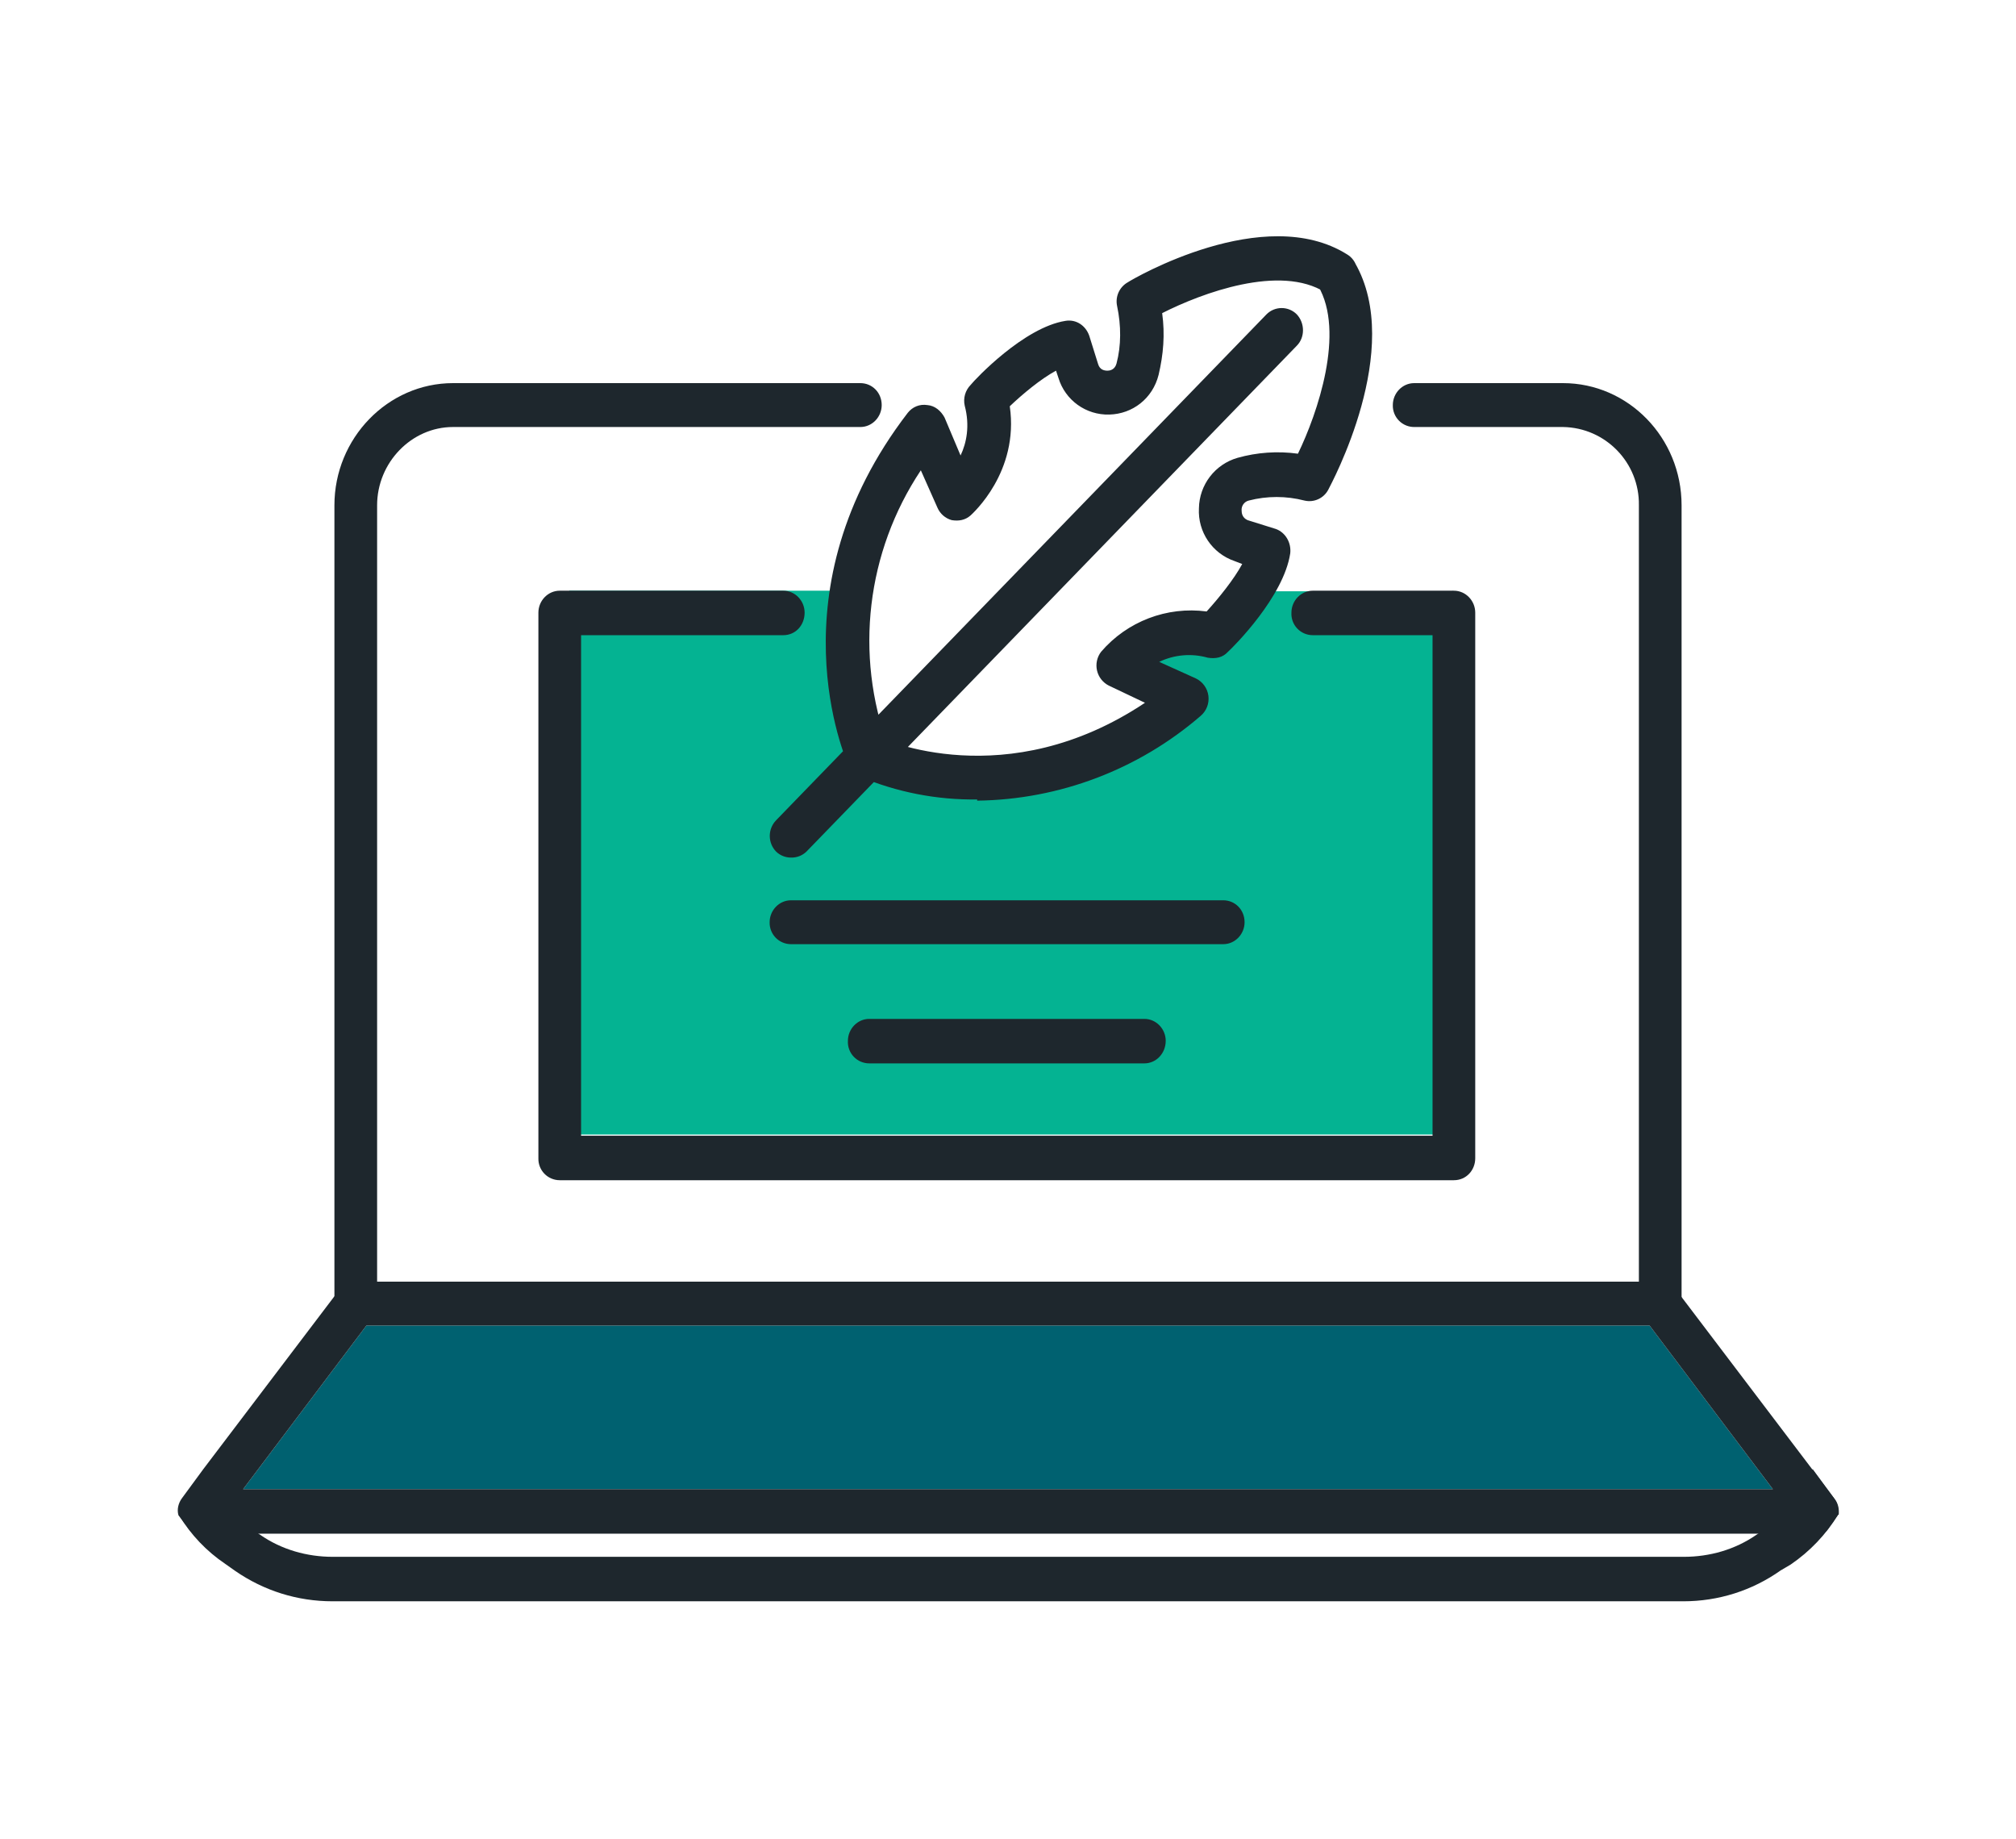
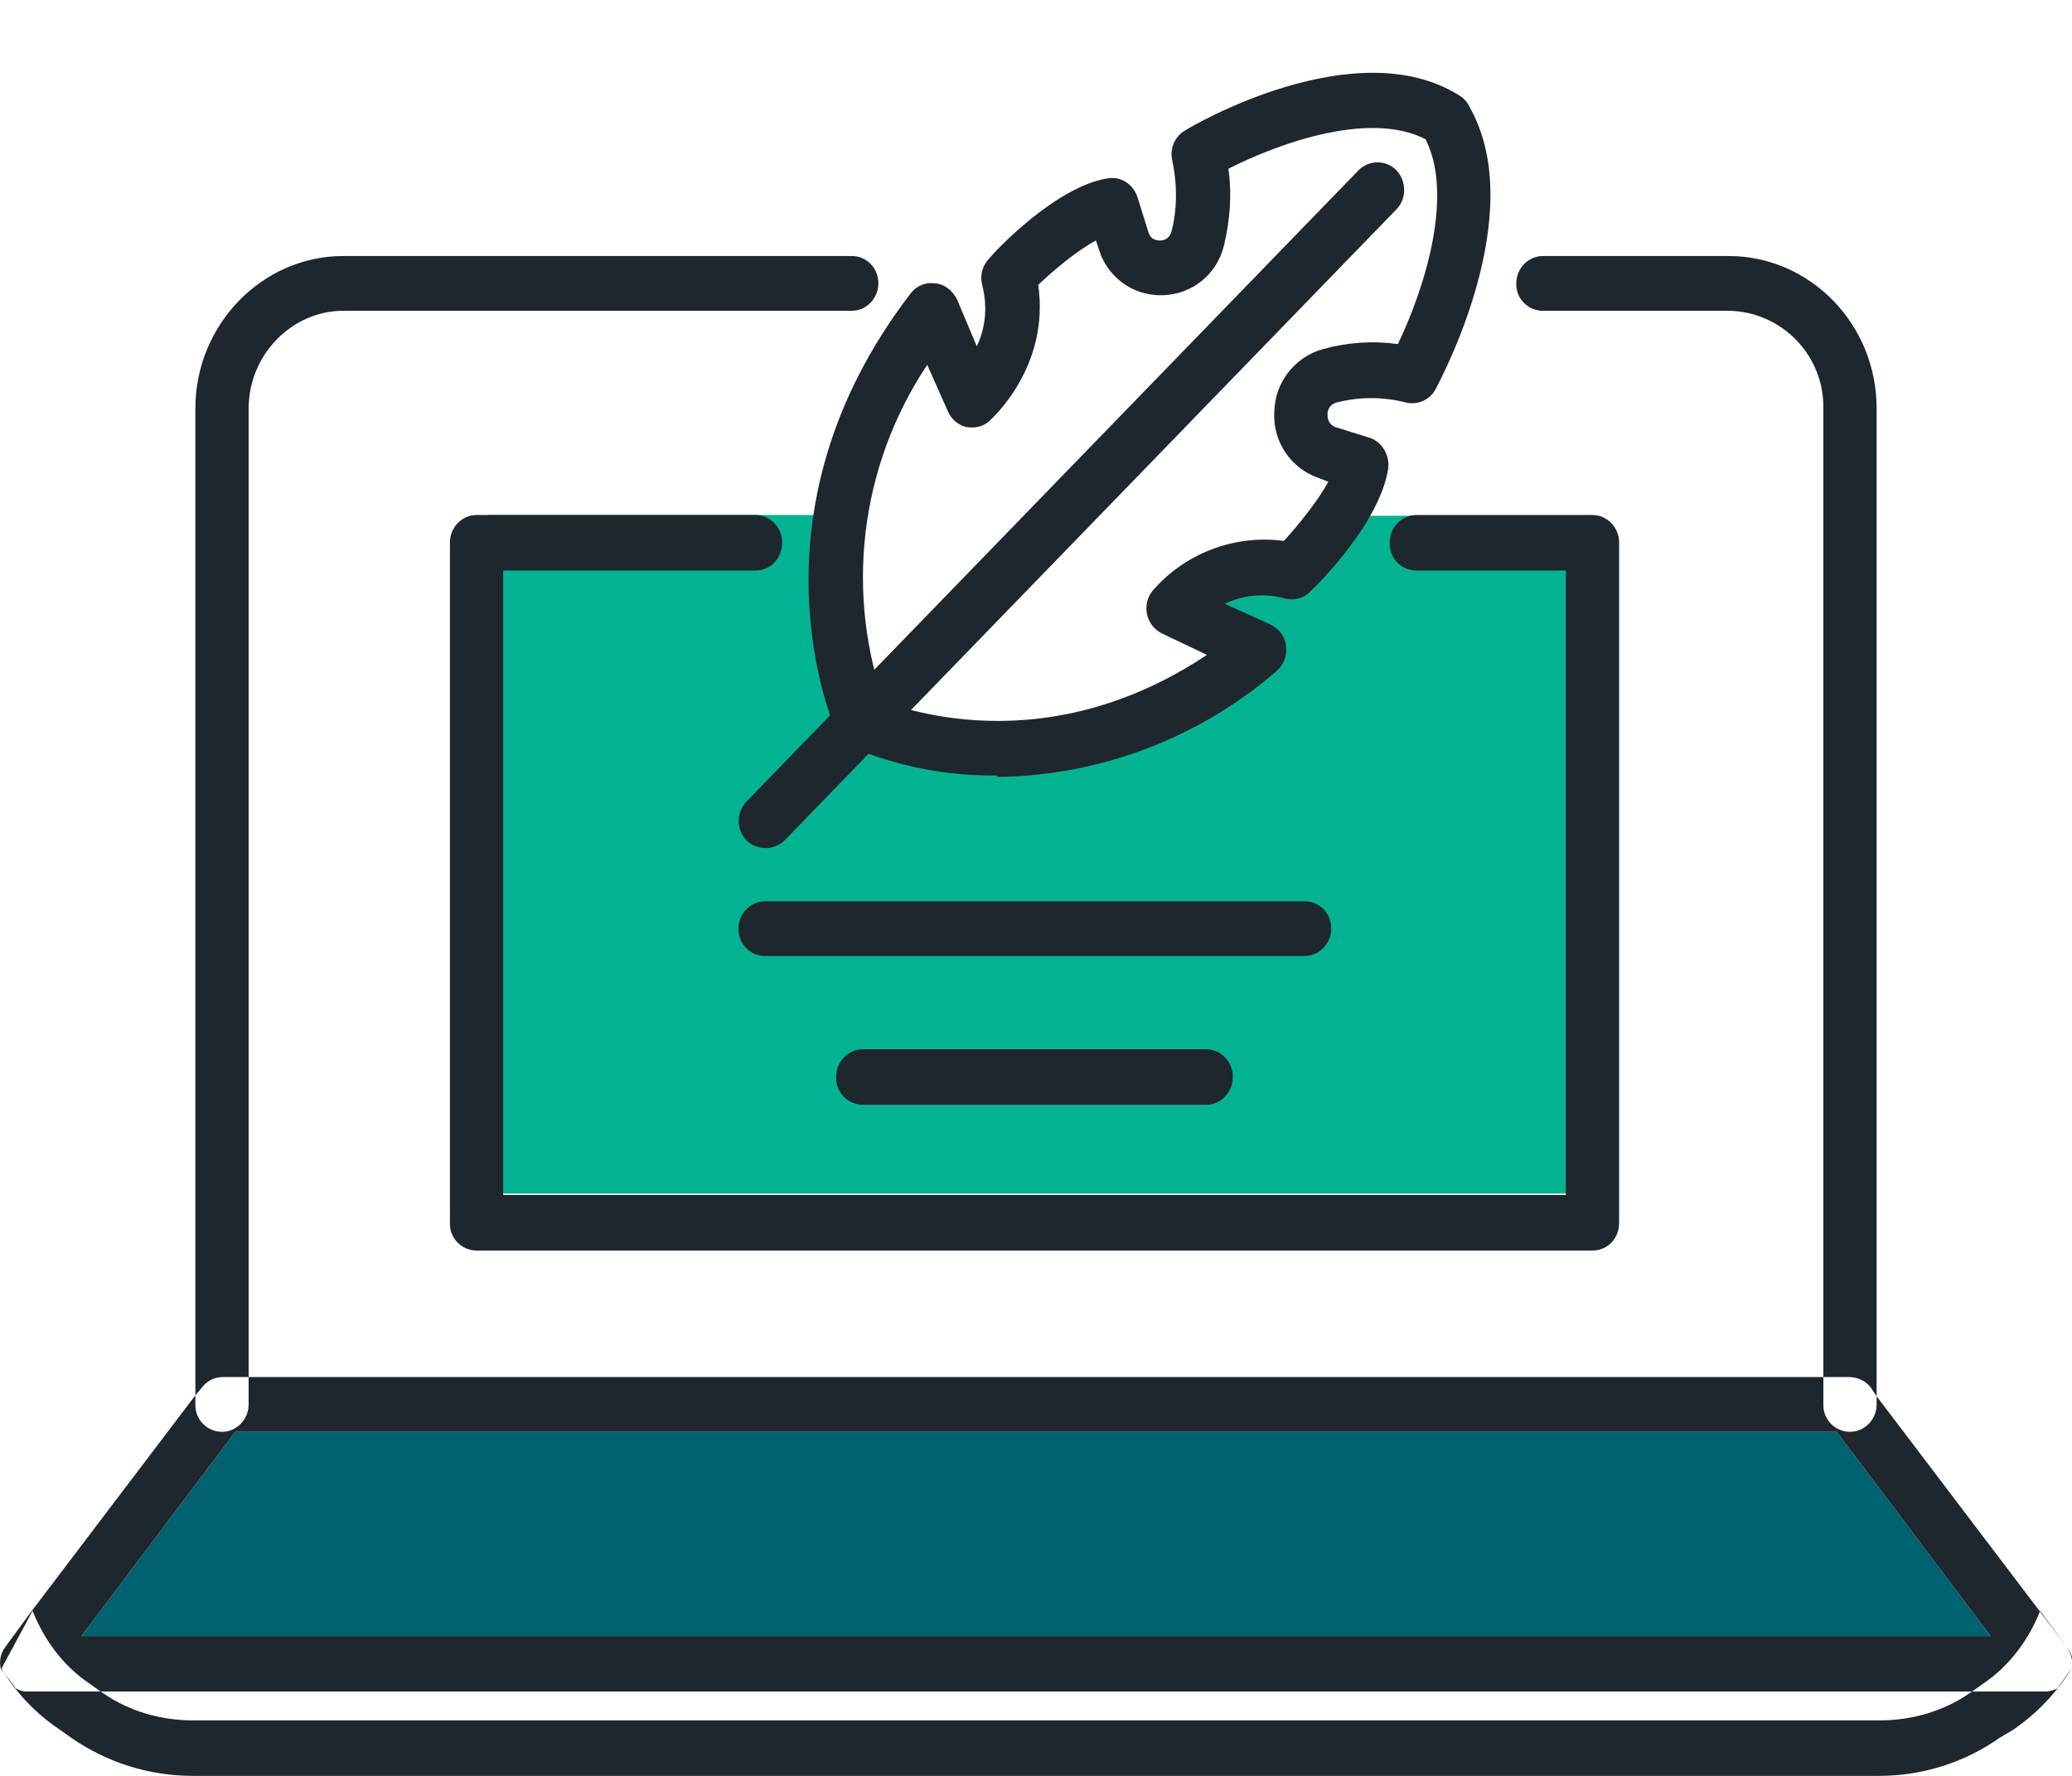
- <svg xmlns="http://www.w3.org/2000/svg" fill="none" viewBox="0 0 34 31">
-   <path fill="#04B392" d="M24.5 9.96v9.17H9.6V9.96h5.03l-.23 1.9.68.97 2.9.2 1.5-.66.3-.5-.48-.43s-.21-.4-.14-.38c.06 0 .25-.17.25-.17l.47-.29.62.03.39-.36.17-.3h3.45Z" />
-   <path fill="#006170" d="m4.1 25.11 2.08-2.76h21.64l2.08 2.76H4.1Z" />
-   <path fill="#1E272D" d="M31 25.54a2.76 2.76 0 0 1-.8.84l-.17.1c-.48.34-1.05.52-1.64.52H5.61c-.6 0-1.16-.18-1.64-.51l-.17-.12a2.62 2.62 0 0 1-.78-.82l.42-.78c.16.4.42.75.78.99l.14.1.03.02c.36.25.79.37 1.22.37H28.4c.43 0 .86-.12 1.22-.37l.03-.02.14-.1c.36-.24.62-.59.78-.99l.36.49c.07.08.09.18.08.28H31Zm-3-3.19a.36.36 0 0 1-.36-.37V8.52a1.3 1.3 0 0 0-1.28-1.32h-2.5a.36.36 0 0 1-.37-.37c0-.2.16-.37.36-.37h2.51c1.1 0 2 .92 2 2.06v13.46c0 .2-.16.37-.36.37Zm-22 0a.36.36 0 0 1-.36-.37V8.52c0-1.13.9-2.06 2-2.06h6.87c.2 0 .36.16.36.37 0 .2-.16.37-.36.37H7.64c-.7 0-1.28.6-1.28 1.32v13.46c0 .2-.16.37-.36.37Z" />
-   <path fill="#1E272D" d="M14.64 13.13a.36.36 0 0 1-.33-.22c-.05-.12-1.3-2.96 1-5.95.08-.1.2-.15.33-.13.13.01.23.1.29.21l.27.64c.1-.21.16-.5.07-.84a.38.38 0 0 1 .1-.35c.08-.1.9-.97 1.6-1.08.18-.03.34.08.4.25l.15.48c.03.1.11.11.16.11.03 0 .12-.01.15-.12.08-.3.08-.64.01-.97a.37.37 0 0 1 .18-.4c.09-.06 2.3-1.35 3.7-.47.17.1.23.34.13.51a.35.35 0 0 1-.5.13c-.76-.48-2.08.01-2.75.35.05.36.02.7-.06 1.04-.1.4-.44.66-.83.67a.87.87 0 0 1-.86-.62l-.04-.12c-.26.14-.57.4-.78.6.16 1.11-.63 1.81-.66 1.84-.09.08-.2.1-.32.08a.37.37 0 0 1-.24-.21l-.28-.63a5.18 5.18 0 0 0-.55 4.66c.08.18 0 .4-.18.49a.38.38 0 0 1-.15.03l-.01.02ZM16.49 13.48a4.93 4.93 0 0 1-2-.39.38.38 0 0 1-.18-.5c.08-.18.3-.26.48-.17.1.04 2.18.99 4.52-.57l-.61-.29a.38.38 0 0 1-.13-.57 2 2 0 0 1 1.78-.68c.2-.22.46-.54.6-.8l-.13-.05a.89.89 0 0 1-.6-.89.9.9 0 0 1 .65-.85 2.5 2.5 0 0 1 1.02-.07c.33-.68.8-2.05.34-2.83a.37.37 0 0 1 .12-.51c.17-.1.39-.05.5.12.84 1.45-.4 3.73-.45 3.83a.36.36 0 0 1-.4.18 1.88 1.88 0 0 0-.94 0 .16.16 0 0 0-.12.17c0 .04.01.12.1.16l.48.15c.16.06.26.23.24.41-.11.73-.95 1.57-1.05 1.66-.09.1-.21.12-.34.1a1.16 1.16 0 0 0-.82.07l.62.28a.38.38 0 0 1 .08.63 5.88 5.88 0 0 1-3.77 1.43v-.02ZM13.34 14.46a.36.36 0 0 1-.25-.1.38.38 0 0 1 0-.53l8.27-8.53a.36.36 0 0 1 .51 0c.14.15.14.39 0 .53l-8.27 8.53a.36.36 0 0 1-.26.1ZM4.1 25.11l2.08-2.76h21.64l2.08 2.76H4.1Zm-.9.7c.05.03.1.05.16.05h27.29c.05 0 .1-.02.15-.04l.2-.28a.39.39 0 0 0-.07-.28l-.37-.49-2.2-2.9-.08-.12a.37.37 0 0 0-.29-.14H6.01a.35.35 0 0 0-.28.14l-.1.12-2.2 2.9-.36.49c-.06.08-.09.19-.06.29l.2.26ZM24.52 19.9H9.44a.36.36 0 0 1-.36-.37v-9.2c0-.2.16-.37.36-.37h3.77c.2 0 .36.17.36.37 0 .21-.15.38-.36.38H9.8v8.44h14.36v-8.44h-2.02a.36.36 0 0 1-.36-.38c0-.2.16-.37.36-.37h2.38c.2 0 .36.17.36.37v9.2c0 .2-.15.37-.36.37ZM20.63 15.92h-7.29a.36.36 0 0 1-.36-.37c0-.2.16-.37.36-.37h7.29c.2 0 .36.16.36.37 0 .2-.16.37-.36.37Zm-1.33 2.01h-4.64a.36.36 0 0 1-.36-.38c0-.2.16-.37.36-.37h4.64c.2 0 .36.17.36.37 0 .21-.16.38-.36.38Z" />
+ <svg xmlns="http://www.w3.org/2000/svg" fill="none" viewBox="0 0 28 24">
+   <path fill="#04B392" d="M21.5 6.96v9.17H6.6V6.96h5.03l-.23 1.9.68.97 2.9.2 1.5-.66.3-.5-.48-.43s-.21-.4-.14-.38c.06 0 .25-.17.25-.17l.47-.29.62.03.39-.36.17-.3h3.45Z" />
+   <path fill="#006170" d="m1.1 22.11 2.08-2.76h21.64l2.08 2.76H1.1Z" />
+   <path fill="#1E272D" d="M11.64 10.13a.36.36 0 0 1-.33-.22c-.05-.12-1.3-2.96 1-5.95.08-.1.2-.15.33-.13.13.01.23.1.29.21l.27.64c.1-.21.16-.5.07-.84a.38.38 0 0 1 .1-.35c.08-.1.9-.97 1.6-1.08.18-.03.34.08.4.25l.15.48c.03.1.11.11.16.11.03 0 .12-.01.15-.12.08-.3.08-.64.01-.97a.37.37 0 0 1 .18-.4c.09-.06 2.3-1.35 3.7-.47.17.1.23.34.13.51a.35.35 0 0 1-.5.13c-.76-.48-2.08.01-2.75.35.05.36.02.7-.06 1.04-.1.4-.44.66-.83.67a.87.87 0 0 1-.86-.62l-.04-.12c-.26.14-.57.4-.78.6.16 1.11-.63 1.81-.66 1.84-.09.08-.2.1-.32.08a.37.37 0 0 1-.24-.21l-.28-.63a5.18 5.18 0 0 0-.55 4.66c.08.18 0 .4-.18.49a.38.38 0 0 1-.15.03l-.01.02ZM13.49 10.48a4.93 4.93 0 0 1-2-.39.38.38 0 0 1-.18-.5c.08-.18.3-.26.48-.17.1.04 2.18.99 4.52-.57l-.61-.29a.38.38 0 0 1-.13-.57 2 2 0 0 1 1.78-.68c.2-.22.46-.54.6-.8l-.13-.05a.89.89 0 0 1-.6-.89.9.9 0 0 1 .65-.85 2.5 2.5 0 0 1 1.02-.07c.33-.68.8-2.05.34-2.83a.37.37 0 0 1 .12-.51c.17-.1.39-.05.5.12.84 1.45-.4 3.73-.45 3.83a.36.36 0 0 1-.4.18 1.88 1.88 0 0 0-.94 0 .16.16 0 0 0-.12.17c0 .04.01.12.1.16l.48.15c.16.06.26.23.24.41-.11.73-.95 1.57-1.05 1.66a.35.35 0 0 1-.34.1 1.16 1.16 0 0 0-.82.07l.62.28c.12.06.2.17.21.3a.38.38 0 0 1-.13.33 5.88 5.88 0 0 1-3.77 1.43v-.02ZM10.34 11.46a.36.36 0 0 1-.25-.1.38.38 0 0 1 0-.53l8.27-8.53a.36.36 0 0 1 .51 0c.14.15.14.39 0 .53l-8.27 8.53a.36.36 0 0 1-.26.1ZM1.1 22.11l2.08-2.76h21.64l2.08 2.76H1.1Zm-.9.7c.05.03.1.05.16.05h27.29c.05 0 .1-.02.15-.04l.2-.28a.39.39 0 0 0-.07-.28l-.37-.49-2.2-2.9-.08-.12a.37.37 0 0 0-.29-.14H3.01a.35.35 0 0 0-.28.14l-.1.12-2.2 2.9-.36.49a.35.35 0 0 0-.06.29l.2.26ZM28 22.54a2.76 2.76 0 0 1-.8.84l-.17.1c-.48.34-1.05.52-1.64.52H2.61c-.6 0-1.16-.18-1.64-.51l-.17-.12a2.62 2.62 0 0 1-.78-.82l.42-.78c.16.4.42.75.78.99l.14.1.03.02c.36.25.79.37 1.22.37H25.4c.43 0 .86-.12 1.22-.37l.03-.02.14-.1c.36-.24.62-.59.78-.99l.36.49c.07.08.09.18.08.28H28Zm-3-3.19a.36.36 0 0 1-.36-.37V5.52a1.3 1.3 0 0 0-1.28-1.32h-2.5a.36.36 0 0 1-.37-.37c0-.2.16-.37.36-.37h2.51c1.1 0 2 .92 2 2.06v13.46c0 .2-.16.37-.36.37Zm-22 0a.36.36 0 0 1-.36-.37V5.52c0-1.13.9-2.06 2-2.06h6.87c.2 0 .36.16.36.37 0 .2-.16.37-.36.37H4.64c-.7 0-1.28.6-1.28 1.32v13.46c0 .2-.16.37-.36.37ZM21.52 16.9H6.44a.36.36 0 0 1-.36-.37v-9.2c0-.2.16-.37.36-.37h3.77c.2 0 .36.17.36.37 0 .21-.15.38-.36.38H6.8v8.44h14.36V7.71h-2.02a.36.36 0 0 1-.36-.38c0-.2.16-.37.36-.37h2.38c.2 0 .36.17.36.37v9.2c0 .2-.15.37-.36.37ZM17.63 12.92h-7.29a.36.36 0 0 1-.36-.37c0-.2.16-.37.36-.37h7.29c.2 0 .36.16.36.37 0 .2-.16.37-.36.37Zm-1.33 2.01h-4.64a.36.36 0 0 1-.36-.38c0-.2.16-.37.36-.37h4.64c.2 0 .36.17.36.37 0 .21-.16.38-.36.38Z" />
</svg>
